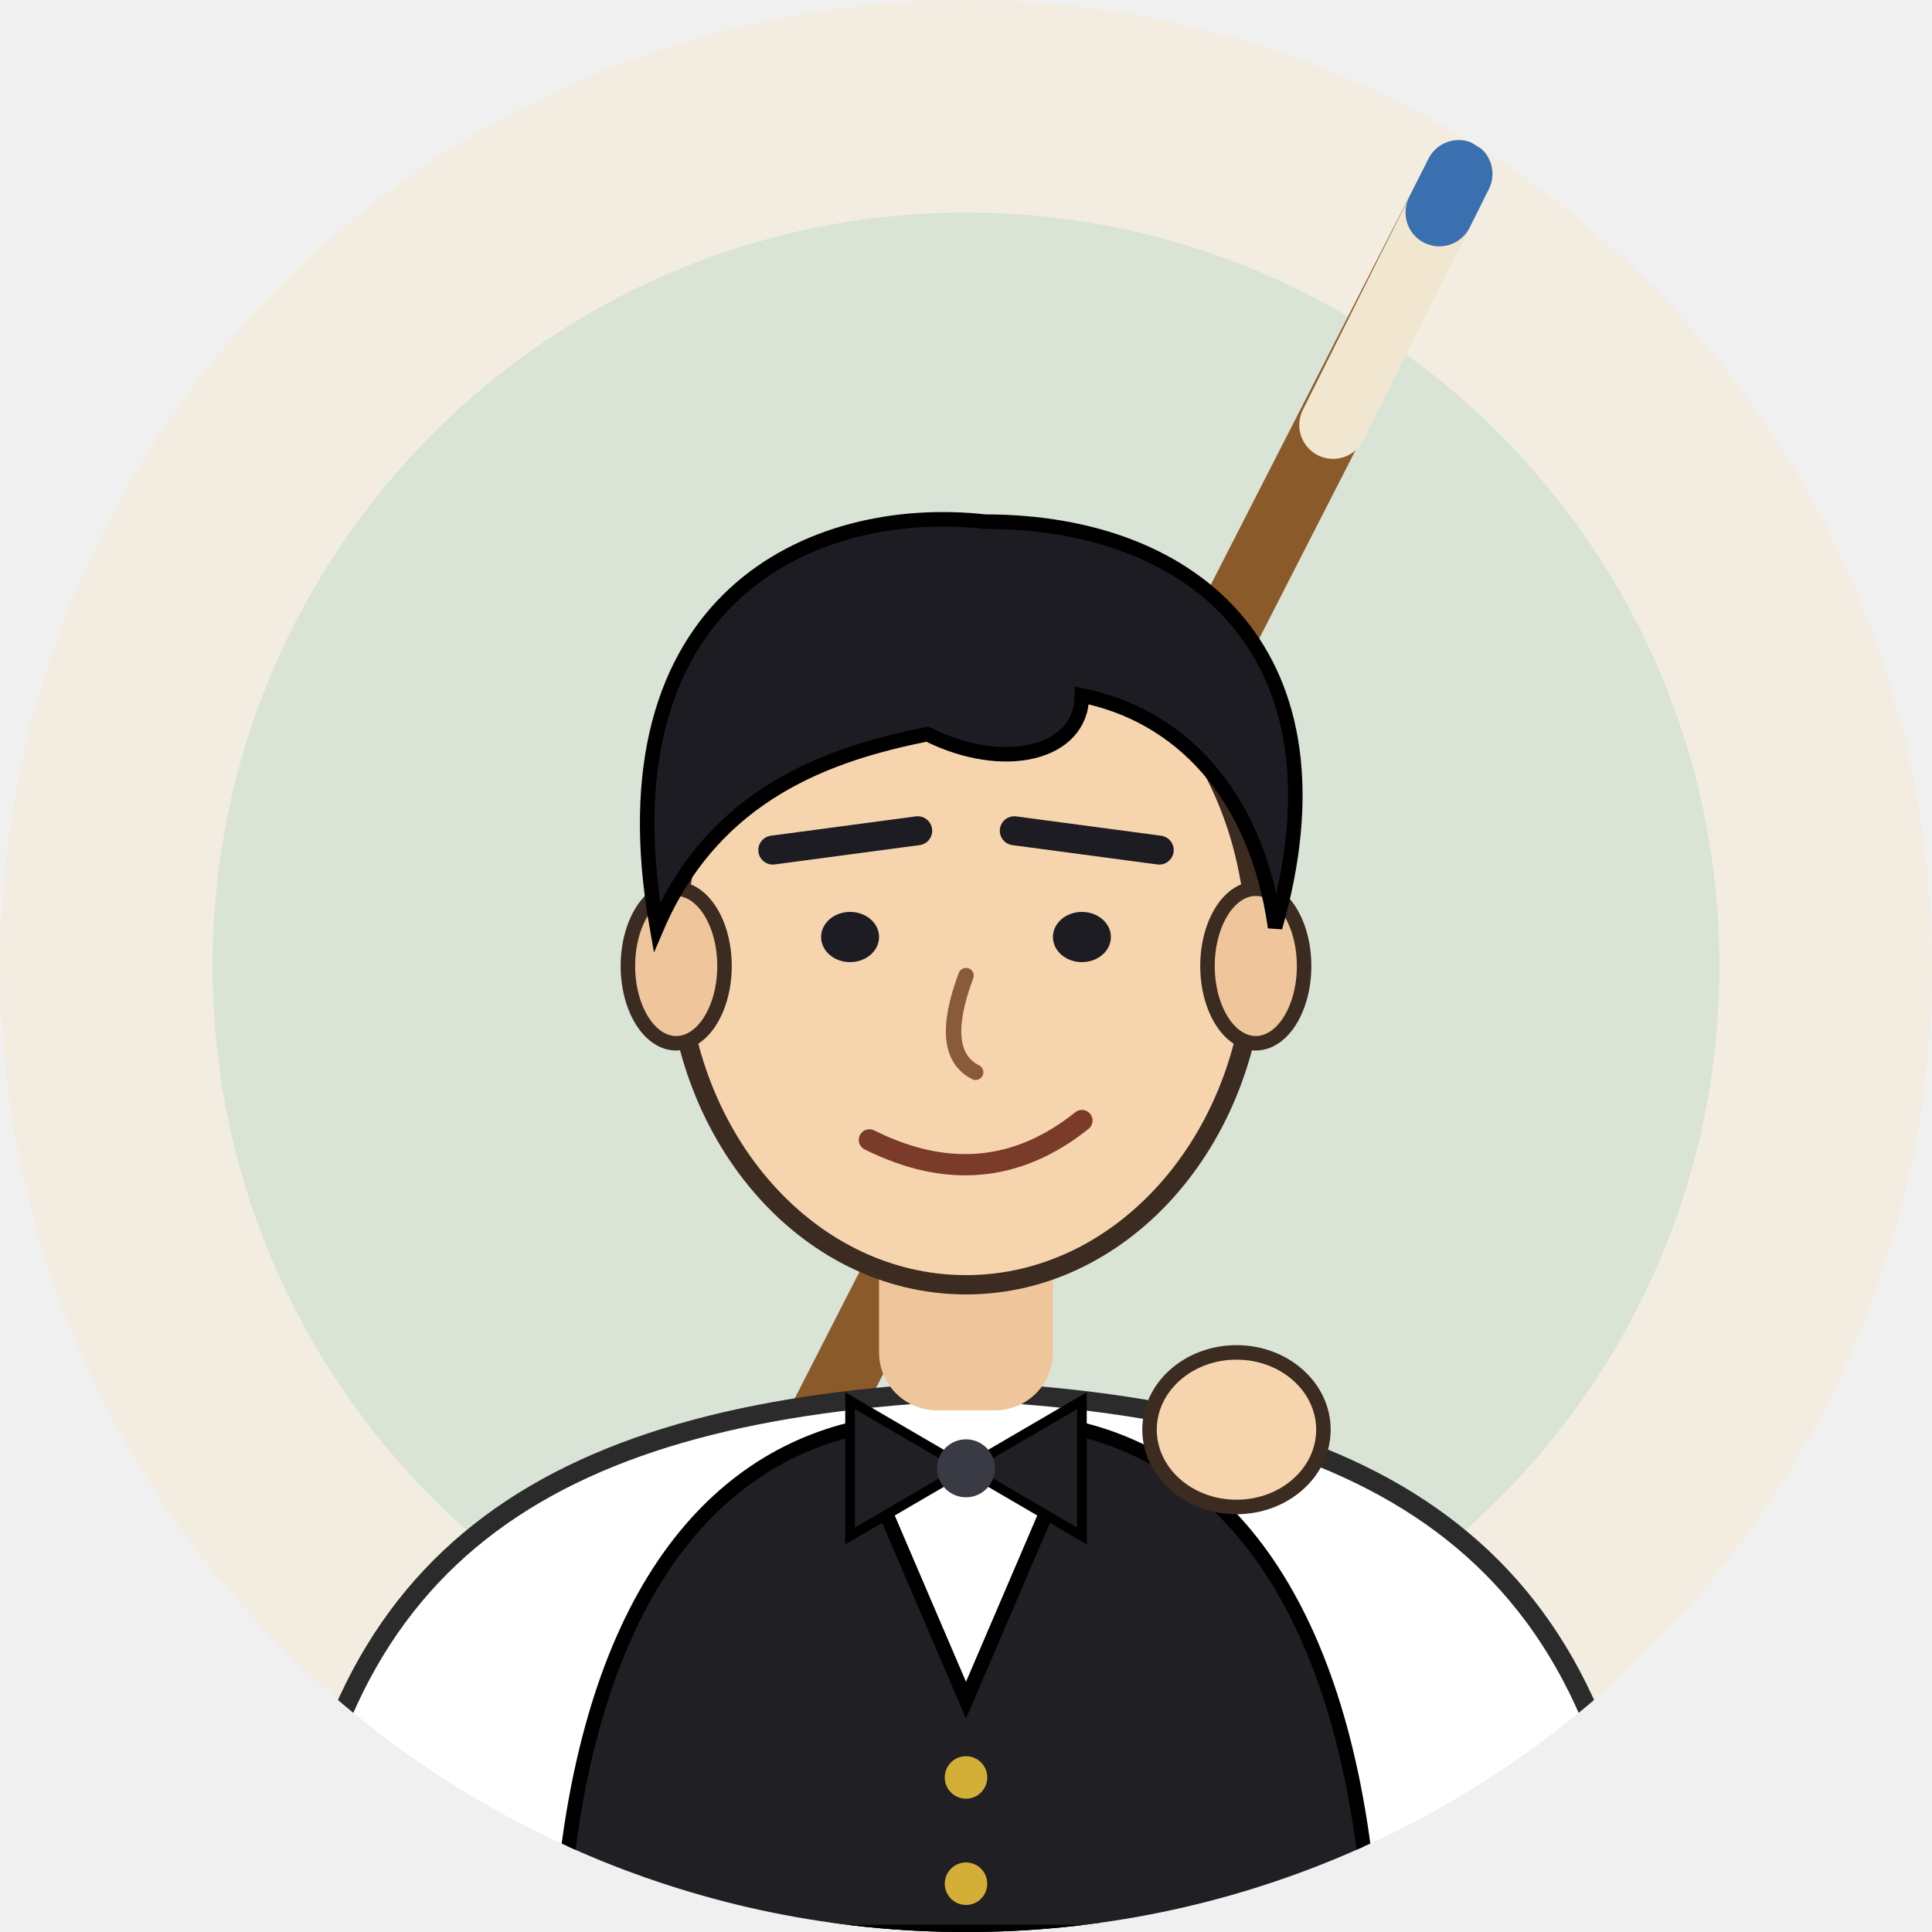
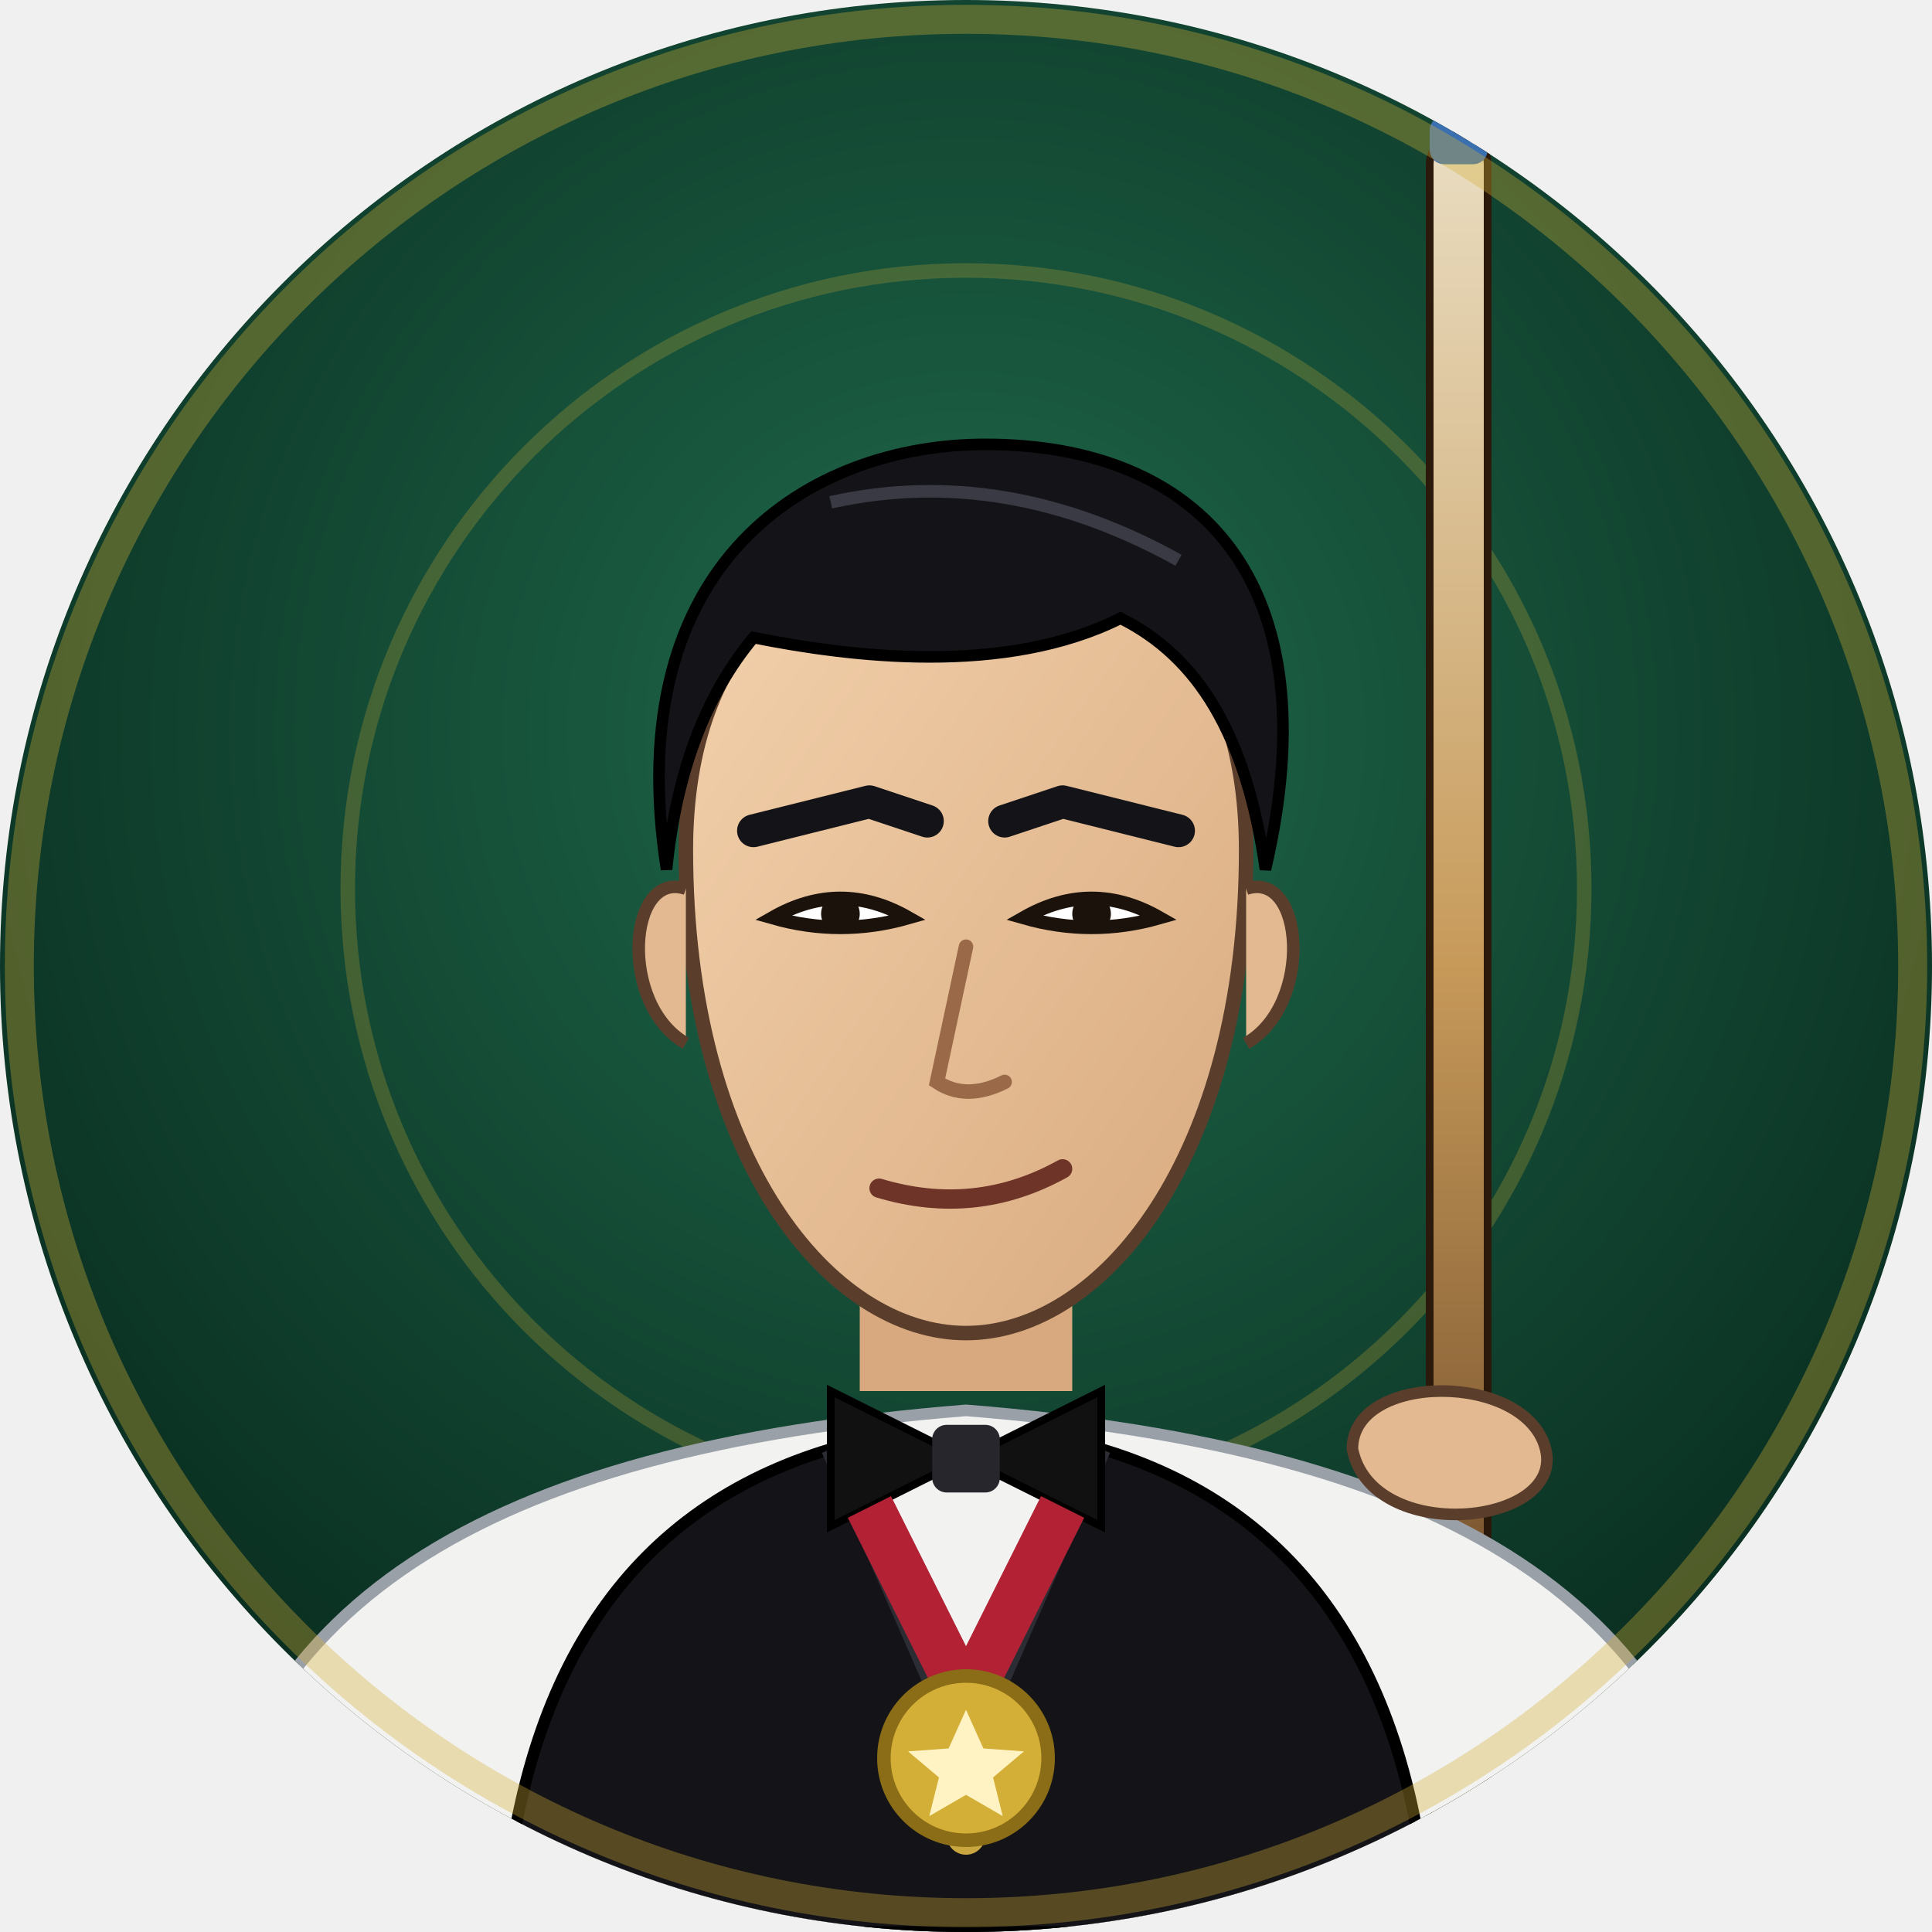
<svg xmlns="http://www.w3.org/2000/svg" viewBox="0 0 200 200" role="img" aria-label="김OO 프로선수 캐릭터">
  <defs>
    <clipPath id="c">
      <circle cx="100" cy="100" r="100" />
    </clipPath>
+     <radialGradient id="bg" cx="50%" cy="38%" r="70%">
+       <stop offset="0" stop-color="#1f6a4c" />
+       <stop offset="1" stop-color="#062419" />
+     </radialGradient>
+     <linearGradient id="skin" x1="0" y1="0" x2="1" y2="1">
+       <stop offset="0" stop-color="#f3d2ad" />
+       <stop offset="1" stop-color="#d8a97e" />
+     </linearGradient>
+     <linearGradient id="cue" x1="0" y1="0" x2="0" y2="1">
+       <stop offset="0" stop-color="#e9dcc0" />
+       <stop offset="0.45" stop-color="#c79a5a" />
+       <stop offset="1" stop-color="#4a2a14" />
+     </linearGradient>
  </defs>
  <g clip-path="url(#c)">
-     <rect width="200" height="200" fill="#f3ede1" />
-     <circle cx="100" cy="100" r="78" fill="#d9e4d6" />
-     <path d="M150 20 L60 196" stroke="#8b5a2b" stroke-width="7" stroke-linecap="round" />
-     <path d="M150 20 L138 44" stroke="#f1e6cf" stroke-width="7" stroke-linecap="round" />
-     <path d="M151 18 L149 22" stroke="#3a6fb0" stroke-width="7" stroke-linecap="round" />
-     <path d="M30 200 C34 160 58 146 100 144 C142 146 166 160 170 200 Z" fill="#ffffff" stroke="#2b2b2b" stroke-width="2" />
-     <path d="M58 200 C60 168 72 152 88 148 L100 176 L112 148 C128 152 140 168 142 200 Z" fill="#1f1f24" stroke="#000" stroke-width="1.5" />
-     <circle cx="100" cy="184" r="2.2" fill="#d4af37" />
-     <circle cx="100" cy="195" r="2.2" fill="#d4af37" />
-     <path d="M100 152 L88 145 L88 159 Z M100 152 L112 145 L112 159 Z" fill="#1f1f24" stroke="#000" stroke-width="1" />
-     <circle cx="100" cy="152" r="3" fill="#3a3a44" />
-     <rect x="91" y="124" width="18" height="22" rx="6" fill="#efc59c" />
-     <ellipse cx="100" cy="98" rx="30" ry="35" fill="#f6d4ae" stroke="#3b2b20" stroke-width="2" />
-     <ellipse cx="70" cy="100" rx="5" ry="8" fill="#efc59c" stroke="#3b2b20" stroke-width="1.5" />
-     <ellipse cx="130" cy="100" rx="5" ry="8" fill="#efc59c" stroke="#3b2b20" stroke-width="1.5" />
-     <path d="M68 96 C62 62 84 52 102 54 C124 54 140 68 132 96 C130 82 122 74 112 72 C112 78 104 80 96 76 C86 78 74 82 68 96 Z" fill="#1c1c22" stroke="#000" stroke-width="1.5" />
-     <path d="M80 88 L95 86 M105 86 L120 88" stroke="#1c1c22" stroke-width="3" stroke-linecap="round" />
-     <ellipse cx="88" cy="97" rx="3" ry="2.6" fill="#1c1c22" />
-     <ellipse cx="112" cy="97" rx="3" ry="2.6" fill="#1c1c22" />
-     <path d="M100 101 Q97 109 101 111" stroke="#8a5a3c" stroke-width="1.6" fill="none" stroke-linecap="round" />
-     <path d="M90 118 Q102 124 112 116" stroke="#7a3b2a" stroke-width="2.2" fill="none" stroke-linecap="round" />
-     <ellipse cx="128" cy="148" rx="9" ry="8" fill="#f6d4ae" stroke="#3b2b20" stroke-width="1.5" />
+     <rect width="200" height="200" fill="url(#bg)" />
+     <circle cx="100" cy="92" r="64" fill="none" stroke="#d4af37" stroke-opacity="0.25" stroke-width="1.5" />
+     <rect x="148" y="14" width="6" height="190" rx="3" fill="url(#cue)" stroke="#2b1a0c" stroke-width="0.8" />
+     <rect x="148" y="12" width="6" height="5" rx="1.5" fill="#3a6fb0" />
+     <path d="M20 200 C24 166 50 150 100 146 C150 150 176 166 180 200 Z" fill="#f2f2f0" stroke="#9aa0a8" stroke-width="1.2" />
+     <path d="M52 200 C54 172 66 156 86 150 L100 182 L114 150 C134 156 146 172 148 200 Z" fill="#141418" stroke="#000" stroke-width="1.2" />
+     <path d="M86 150 L100 182 L114 150" fill="none" stroke="#2c2c34" stroke-width="2" />
+     <circle cx="100" cy="190" r="2" fill="#c9a640" />
+     <path d="M100 151 L86 144 L86 158 Z" fill="#111" stroke="#000" stroke-width="0.8" />
+     <path d="M100 151 L114 144 L114 158 Z" fill="#111" stroke="#000" stroke-width="0.8" />
+     <rect x="96.5" y="147.5" width="7" height="7" rx="1.5" fill="#26262c" />
+     <path d="M90 156 L100 176 L110 156" fill="none" stroke="#b22234" stroke-width="5" />
+     <circle cx="100" cy="182" r="8.5" fill="#d4af37" stroke="#8a6d16" stroke-width="1.4" />
+     <path d="M100 177 L101.8 181 L106 181.3 L102.8 184 L103.8 188 L100 185.8 L96.2 188 L97.2 184 L94 181.3 L98.2 181 Z" fill="#fff3c4" />
+     <path d="M140 150 C140 142 158 142 160 150 C162 158 142 160 140 150 Z" fill="#e2b991" stroke="#5a3e2b" stroke-width="1.2" />
+     <path d="M89 122 L89 144 L111 144 L111 122 Z" fill="#d8a97e" />
+     <path d="M71 88 C71 120 86 138 100 138 C114 138 129 120 129 88 C129 66 116 56 100 56 C84 56 71 66 71 88 Z" fill="url(#skin)" stroke="#5a3e2b" stroke-width="1.5" />
+     <path d="M71 92 C65 90 64 104 71 108" fill="#e2b991" stroke="#5a3e2b" stroke-width="1.3" />
+     <path d="M129 92 C135 90 136 104 129 108" fill="#e2b991" stroke="#5a3e2b" stroke-width="1.3" />
+     <path d="M69 90 C64 58 84 46 102 46 C124 46 138 60 131 90 C129 76 124 68 116 64 C104 70 88 68 78 66 C73 72 70 80 69 90 Z" fill="#141418" stroke="#000" stroke-width="1.2" />
+     <path d="M86 52 Q104 48 122 58" stroke="#3a3a44" stroke-width="1.3" fill="none" />
+     <path d="M78 86 L90 83 L96 85" stroke="#141418" stroke-width="3.4" fill="none" stroke-linecap="round" stroke-linejoin="round" />
+     <path d="M104 85 L110 83 L122 86" stroke="#141418" stroke-width="3.4" fill="none" stroke-linecap="round" stroke-linejoin="round" />
+     <path d="M80 95 Q87 91 94 95 Q87 97 80 95 Z" fill="#ffffff" stroke="#1b120c" stroke-width="1.4" />
+     <path d="M106 95 Q113 91 120 95 Q113 97 106 95 Z" fill="#ffffff" stroke="#1b120c" stroke-width="1.4" />
+     <circle cx="87" cy="94.6" r="2" fill="#1b120c" />
+     <circle cx="113" cy="94.6" r="2" fill="#1b120c" />
+     <path d="M100 98 L97 112 Q100 114 104 112" stroke="#9a6a48" stroke-width="1.5" fill="none" stroke-linecap="round" />
+     <path d="M91 123 Q101 126 110 121" stroke="#6e3428" stroke-width="2" fill="none" stroke-linecap="round" />
+     <circle cx="100" cy="100" r="98" fill="none" stroke="#d4af37" stroke-opacity="0.35" stroke-width="3" />
  </g>
</svg>
